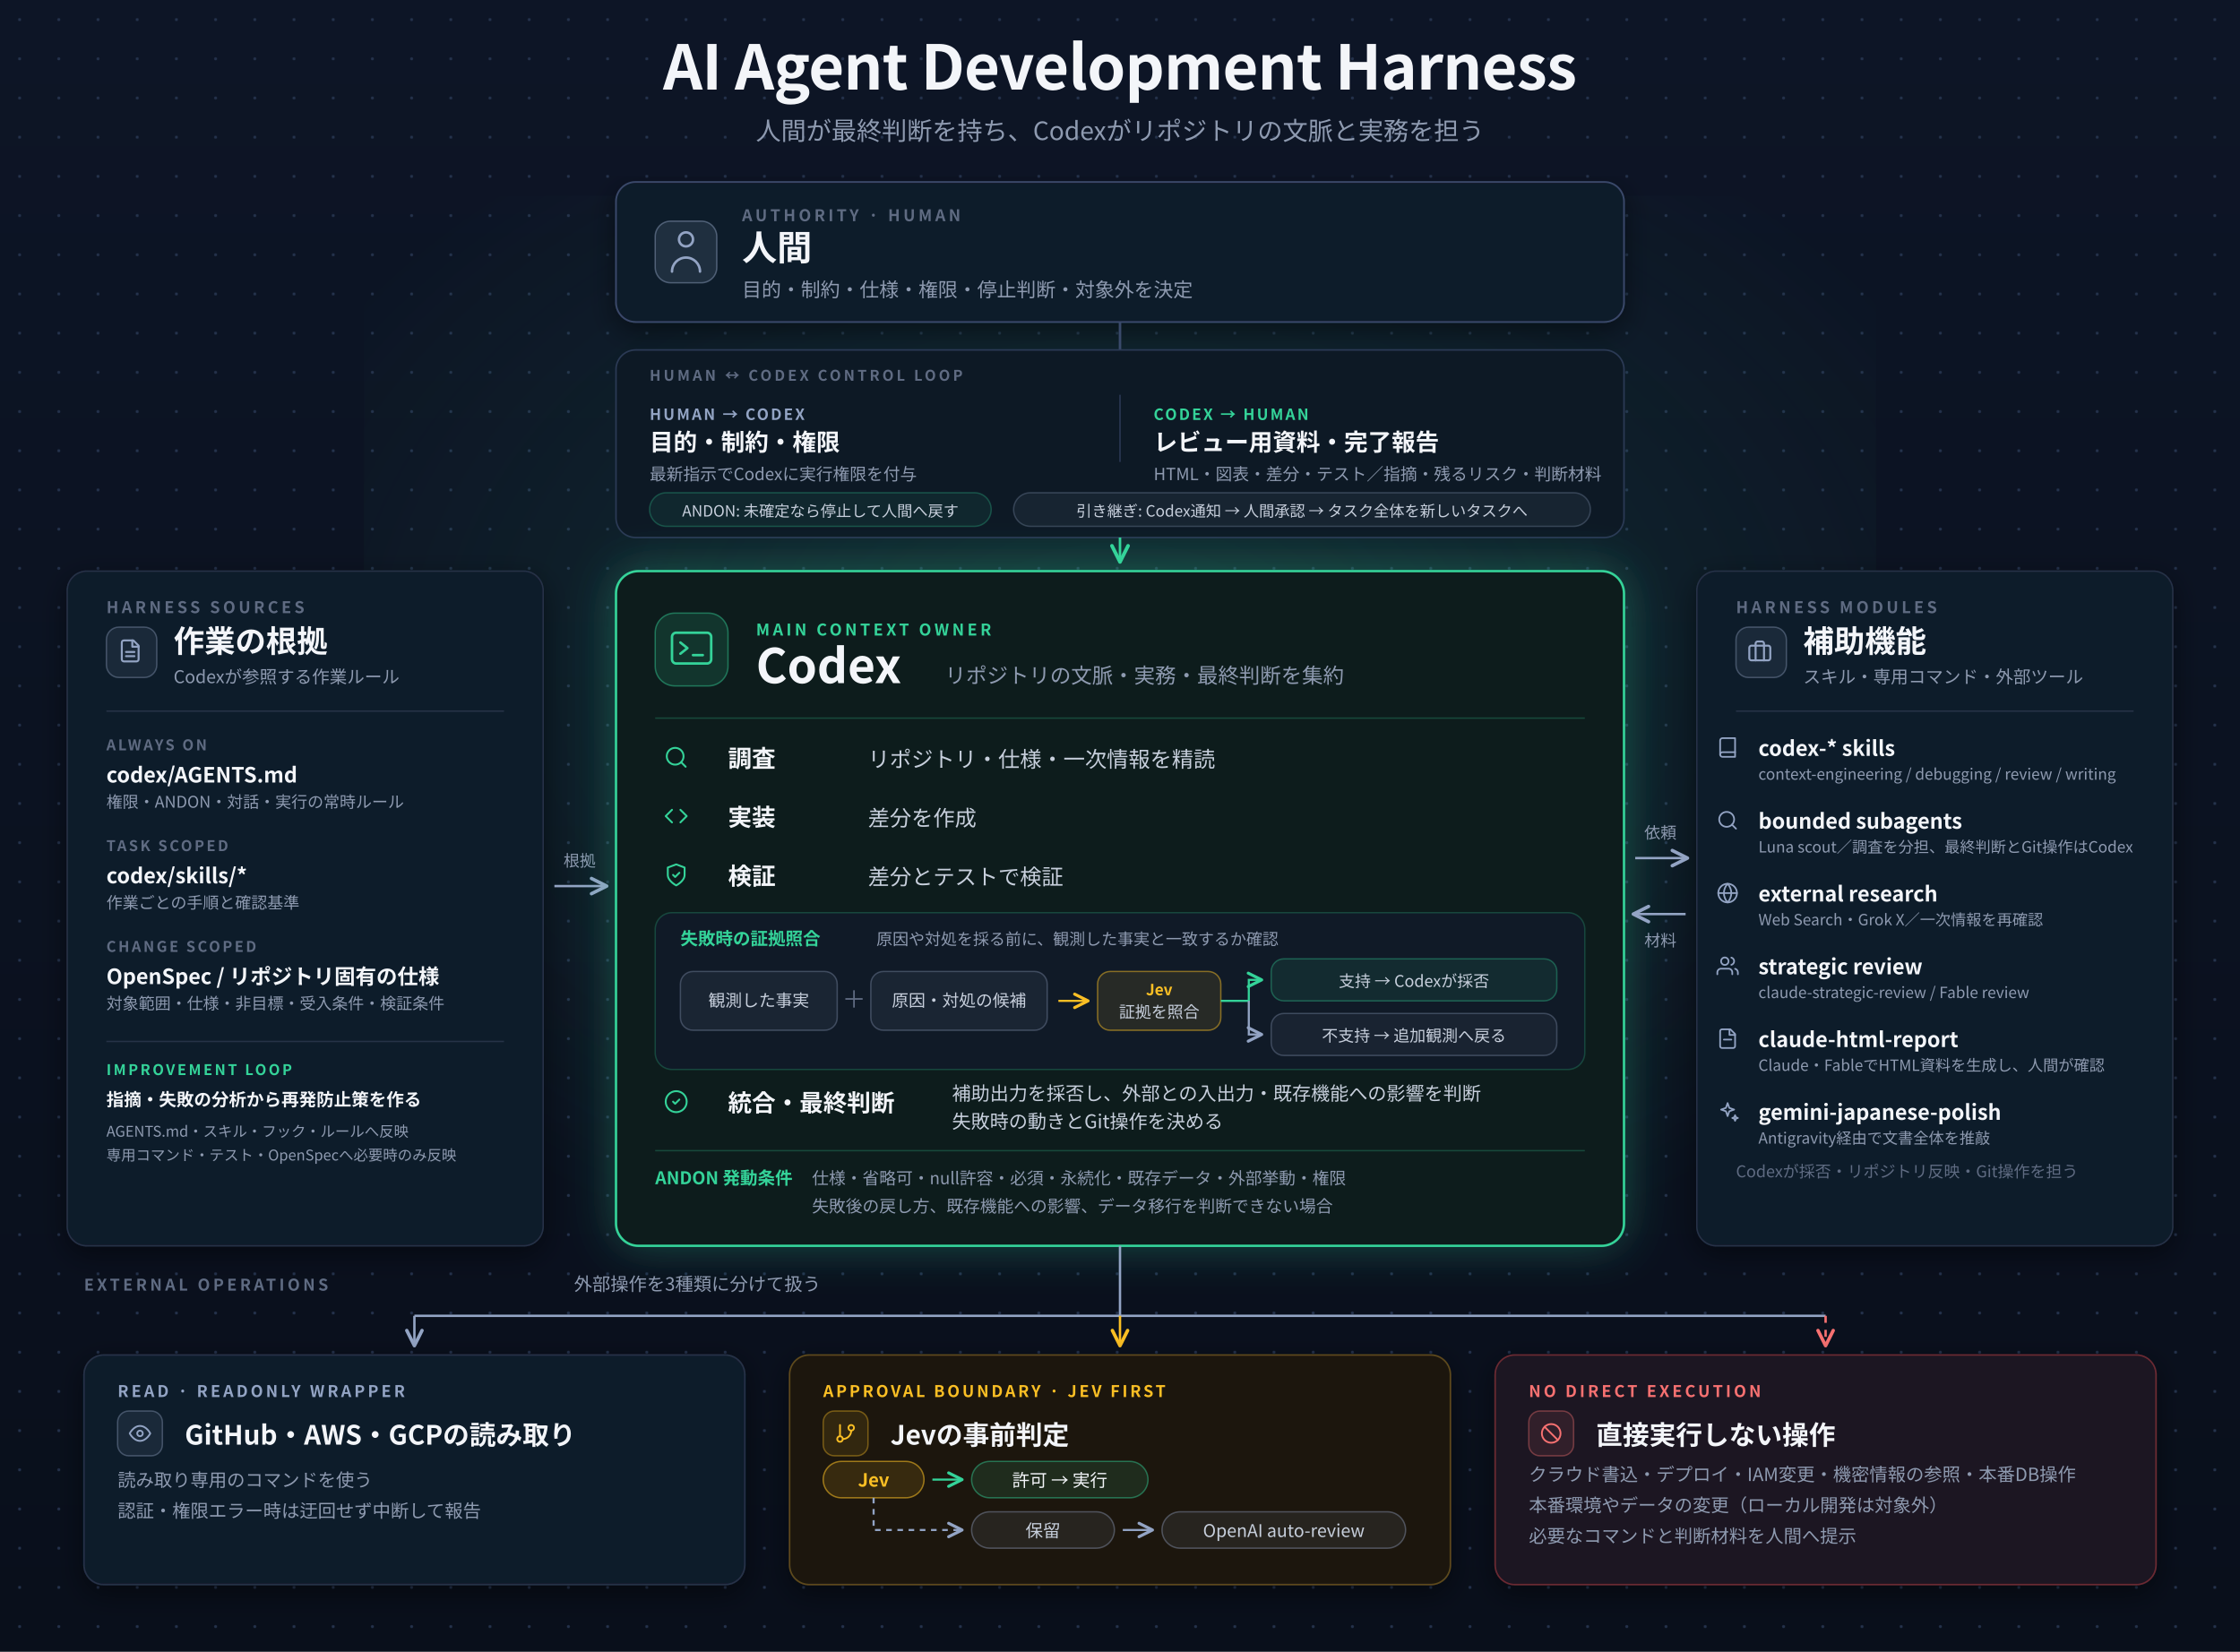
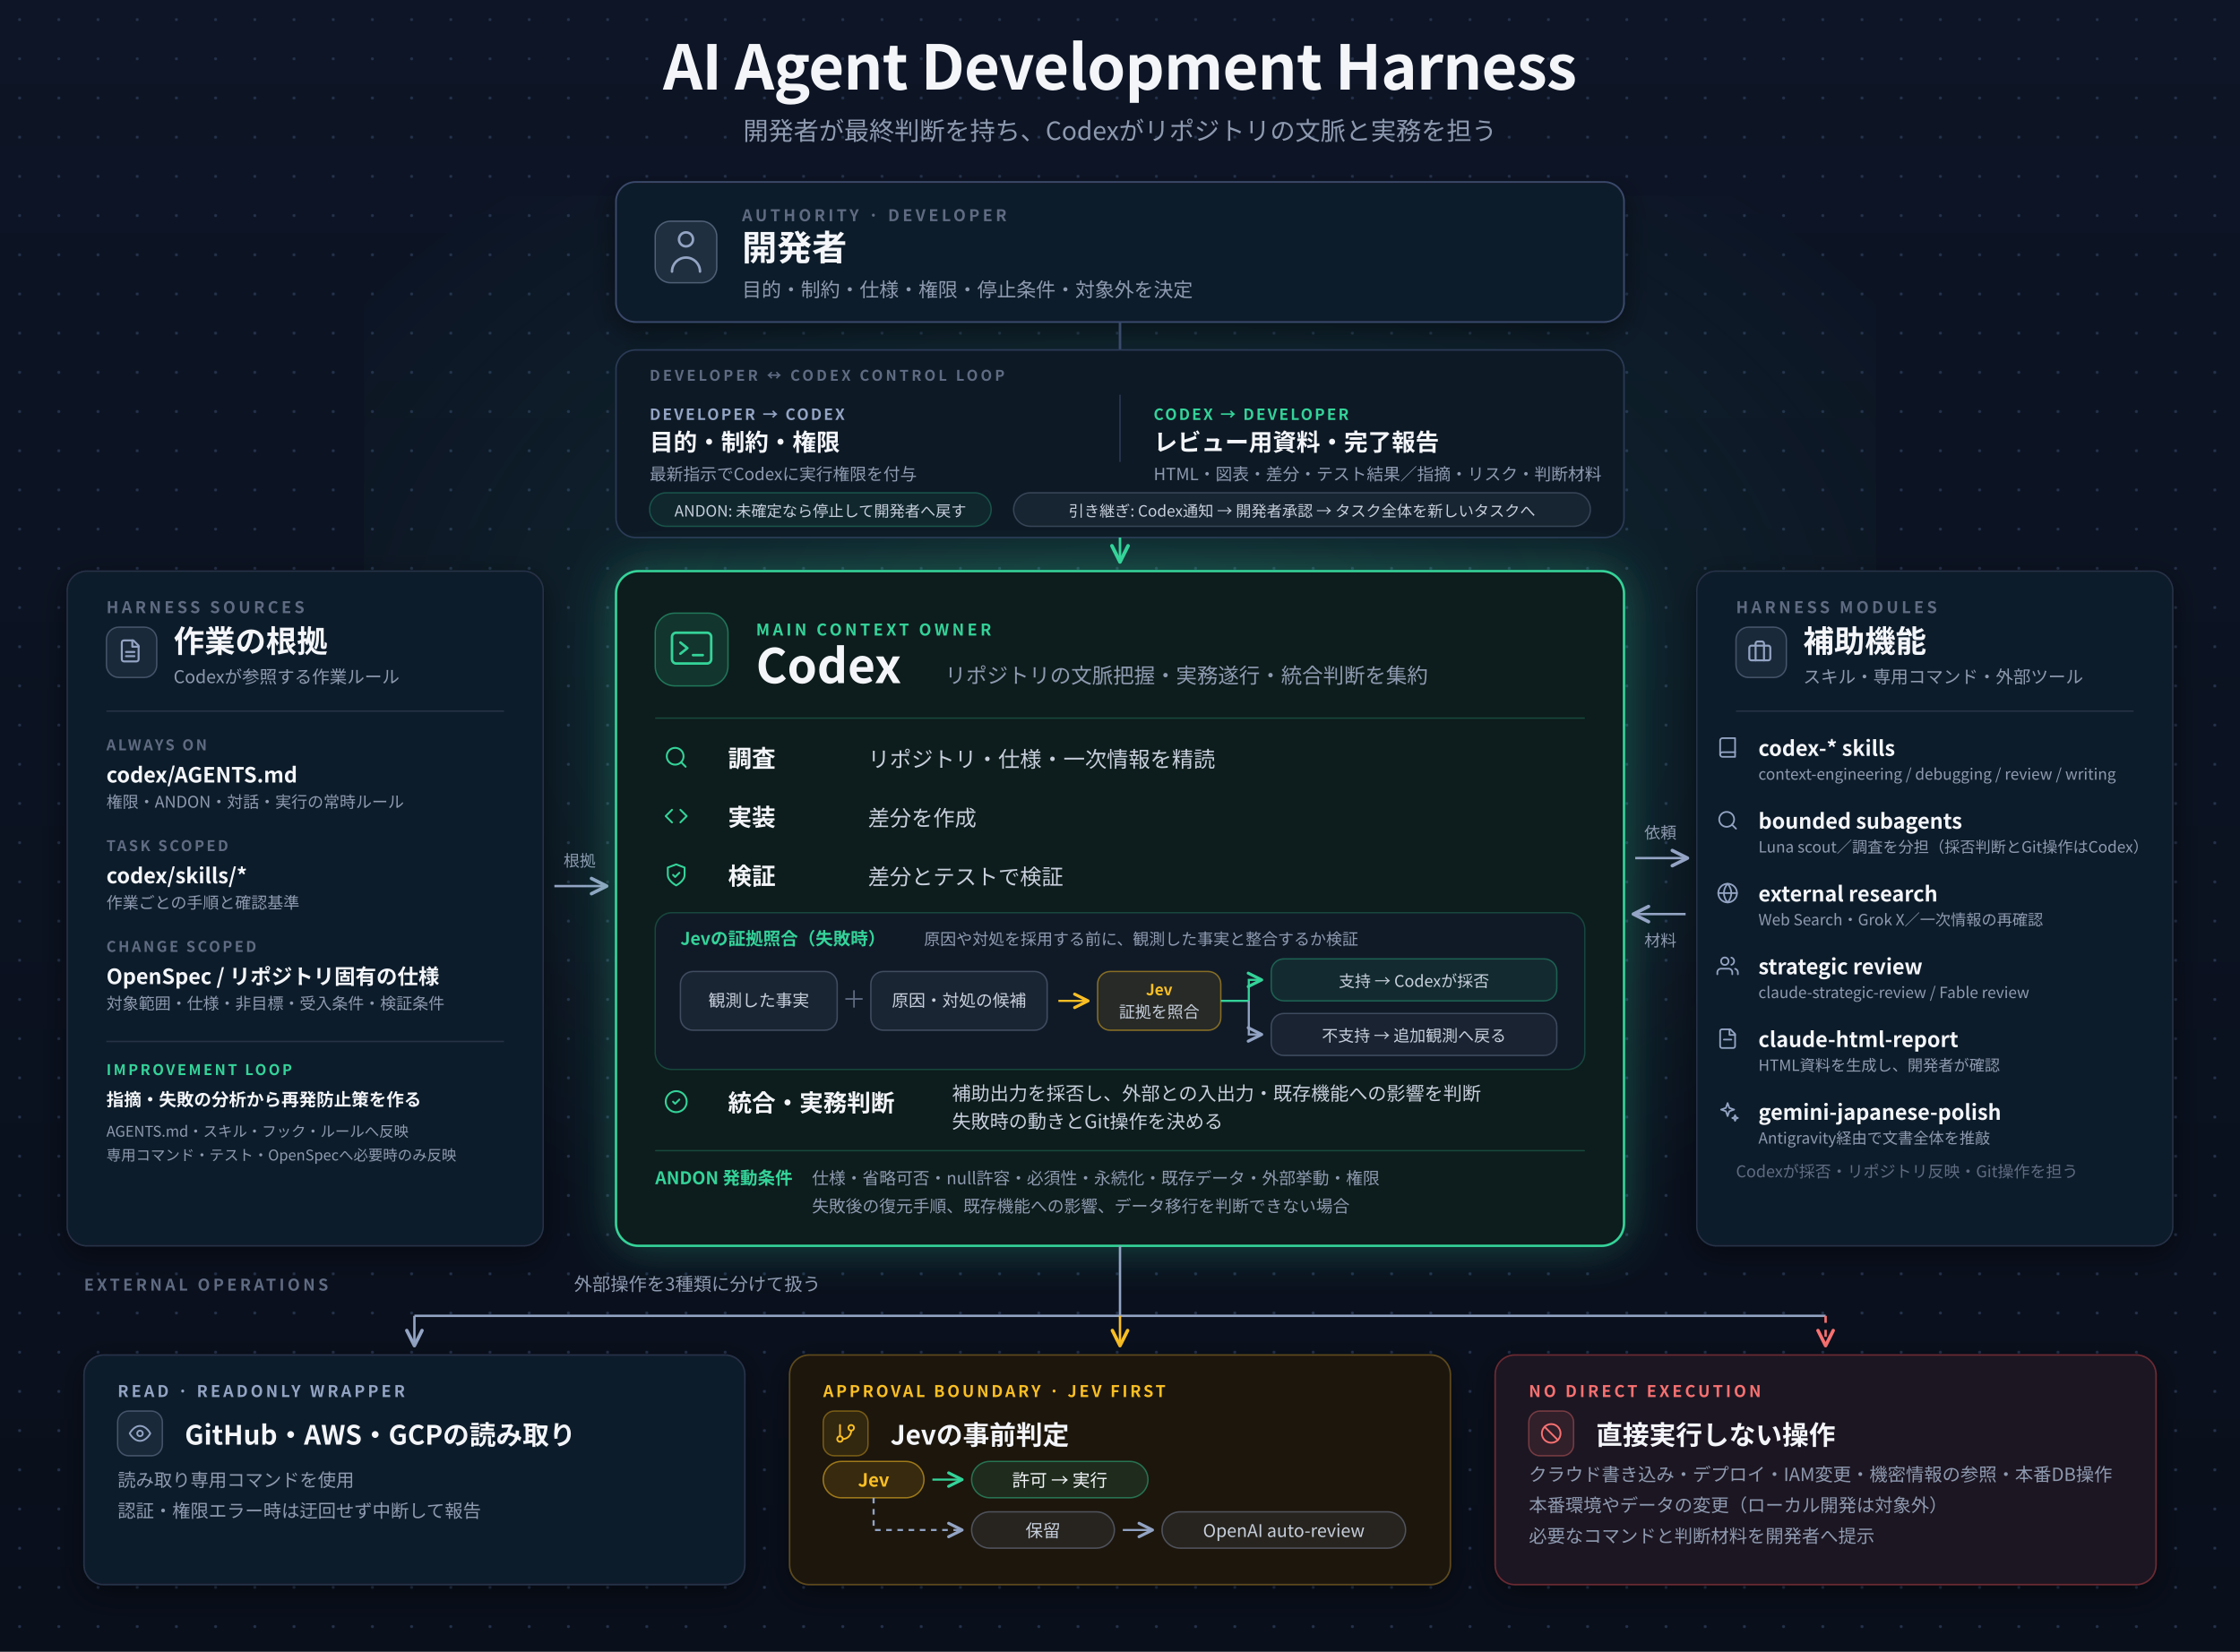
<svg xmlns="http://www.w3.org/2000/svg" viewBox="0 0 1600 1180" width="1600" height="1180" font-family="'Noto Sans JP','Noto Sans CJK JP','Hiragino Sans','Yu Gothic UI','Meiryo',sans-serif" fill="#F3F5F9">
  <defs>
    <linearGradient id="bg" x1="0" y1="0" x2="0" y2="1">
      <stop offset="0" stop-color="#0D1526" />
      <stop offset="1" stop-color="#090F1B" />
    </linearGradient>
    <pattern id="dots" width="28" height="28" patternUnits="userSpaceOnUse">
      <circle cx="14" cy="14" r="1.1" fill="#233049" />
    </pattern>
    <radialGradient id="glow" cx="0.5" cy="0.45" r="0.62">
      <stop offset="0" stop-color="#34D399" stop-opacity="0.15" />
      <stop offset="1" stop-color="#34D399" stop-opacity="0" />
    </radialGradient>
    <filter id="shadow" x="-10%" y="-10%" width="120%" height="130%">
      <feDropShadow dx="0" dy="6" stdDeviation="10" flood-color="#000" flood-opacity="0.45" />
    </filter>
    <filter id="gglow" x="-20%" y="-20%" width="140%" height="140%">
      <feDropShadow dx="0" dy="0" stdDeviation="16" flood-color="#34D399" flood-opacity="0.32" />
    </filter>
    <marker id="a-w" viewBox="0 0 10 10" refX="8" refY="5" markerWidth="8" markerHeight="8" orient="auto-start-reverse">
      <path d="M1,1 L9,5 L1,9" fill="none" stroke="#93A4C4" stroke-width="1.8" stroke-linecap="round" stroke-linejoin="round" />
    </marker>
    <marker id="a-g" viewBox="0 0 10 10" refX="8" refY="5" markerWidth="8" markerHeight="8" orient="auto-start-reverse">
      <path d="M1,1 L9,5 L1,9" fill="none" stroke="#34D399" stroke-width="1.8" stroke-linecap="round" stroke-linejoin="round" />
    </marker>
    <marker id="a-r" viewBox="0 0 10 10" refX="8" refY="5" markerWidth="8" markerHeight="8" orient="auto-start-reverse">
      <path d="M1,1 L9,5 L1,9" fill="none" stroke="#F87171" stroke-width="1.8" stroke-linecap="round" stroke-linejoin="round" />
    </marker>
    <marker id="a-y" viewBox="0 0 10 10" refX="8" refY="5" markerWidth="8" markerHeight="8" orient="auto-start-reverse">
      <path d="M1,1 L9,5 L1,9" fill="none" stroke="#FBBF24" stroke-width="1.8" stroke-linecap="round" stroke-linejoin="round" />
    </marker>
  </defs>
  <rect width="1600" height="1180" fill="url(#bg)" />
  <rect width="1600" height="1180" fill="url(#dots)" />
  <rect x="260" y="140" width="1080" height="750" fill="url(#glow)" />
  <text x="800" y="64" text-anchor="middle" font-size="44" font-weight="700" letter-spacing="-0.5">AI Agent Development Harness</text>
-   <text x="800" y="100" text-anchor="middle" font-size="18" fill="#8E9AB0">人間が最終判断を持ち、Codexがリポジトリの文脈と実務を担う</text>
+   <text x="800" y="100" text-anchor="middle" font-size="18" fill="#8E9AB0">開発者が最終判断を持ち、Codexがリポジトリの文脈と実務を担う</text>
  <rect x="440" y="130" width="720" height="100" rx="14" fill="#111A2B" stroke="#3A4A6B" stroke-width="1.2" filter="url(#shadow)" />
  <rect x="468" y="158" width="44" height="44" rx="11" fill="#93A4C4" fill-opacity="0.14" stroke="#93A4C4" stroke-opacity="0.45" />
  <circle cx="490" cy="171" r="5" fill="none" stroke="#93A4C4" stroke-width="1.8" />
  <path d="M480 194a10 10 0 0 1 20 0" fill="none" stroke="#93A4C4" stroke-width="1.8" stroke-linecap="round" />
-   <text x="530" y="158" font-size="11.5" font-weight="700" letter-spacing="2.2" fill="#5F6B82">AUTHORITY · HUMAN</text>
-   <text x="530" y="186" font-size="25" font-weight="700">人間</text>
-   <text x="530" y="212" font-size="14" fill="#8E9AB0">目的・制約・仕様・権限・停止判断・対象外を決定</text>
+   <text x="530" y="158" font-size="11.5" font-weight="700" letter-spacing="2.2" fill="#5F6B82">AUTHORITY · DEVELOPER</text>
+   <text x="530" y="186" font-size="25" font-weight="700">開発者</text>
+   <text x="530" y="212" font-size="14" fill="#8E9AB0">目的・制約・仕様・権限・停止条件・対象外を決定</text>
  <line x1="800" y1="230" x2="800" y2="250" stroke="#3A4A6B" stroke-width="1.8" />
  <rect x="440" y="250" width="720" height="134" rx="14" fill="#0D1925" stroke="#2B3A55" stroke-width="1.1" />
-   <text x="464" y="272" font-size="10.5" font-weight="700" letter-spacing="2" fill="#5F6B82">HUMAN ↔ CODEX CONTROL LOOP</text>
+   <text x="464" y="272" font-size="10.5" font-weight="700" letter-spacing="2" fill="#5F6B82">DEVELOPER ↔ CODEX CONTROL LOOP</text>
  <line x1="800" y1="282" x2="800" y2="330" stroke="#2B3A55" />
-   <text x="464" y="300" font-size="11" font-weight="700" letter-spacing="1.4" fill="#93A4C4">HUMAN → CODEX</text>
+   <text x="464" y="300" font-size="11" font-weight="700" letter-spacing="1.4" fill="#93A4C4">DEVELOPER → CODEX</text>
  <text x="464" y="322" font-size="17" font-weight="700">目的・制約・権限</text>
  <text x="464" y="343" font-size="12" fill="#8E9AB0">最新指示でCodexに実行権限を付与</text>
-   <text x="824" y="300" font-size="11" font-weight="700" letter-spacing="1.4" fill="#34D399">CODEX → HUMAN</text>
+   <text x="824" y="300" font-size="11" font-weight="700" letter-spacing="1.4" fill="#34D399">CODEX → DEVELOPER</text>
  <text x="824" y="322" font-size="17" font-weight="700">レビュー用資料・完了報告</text>
-   <text x="824" y="343" font-size="12" fill="#8E9AB0">HTML・図表・差分・テスト／指摘・残るリスク・判断材料</text>
+   <text x="824" y="343" font-size="12" fill="#8E9AB0">HTML・図表・差分・テスト結果／指摘・リスク・判断材料</text>
  <rect x="464" y="352" width="244" height="24" rx="12" fill="#34D399" fill-opacity="0.08" stroke="#34D399" stroke-opacity="0.28" />
-   <text x="586" y="369" text-anchor="middle" font-size="11" fill="#C7CFDC">ANDON: 未確定なら停止して人間へ戻す</text>
+   <text x="586" y="369" text-anchor="middle" font-size="11" fill="#C7CFDC">ANDON: 未確定なら停止して開発者へ戻す</text>
  <rect x="724" y="352" width="412" height="24" rx="12" fill="#93A4C4" fill-opacity="0.08" stroke="#93A4C4" stroke-opacity="0.28" />
-   <text x="930" y="369" text-anchor="middle" font-size="11" fill="#C7CFDC">引き継ぎ: Codex通知 → 人間承認 → タスク全体を新しいタスクへ</text>
+   <text x="930" y="369" text-anchor="middle" font-size="11" fill="#C7CFDC">引き継ぎ: Codex通知 → 開発者承認 → タスク全体を新しいタスクへ</text>
  <line x1="800" y1="384" x2="800" y2="400" stroke="#34D399" stroke-width="1.8" marker-end="url(#a-g)" />
  <rect x="48" y="408" width="340" height="482" rx="14" fill="#111A2B" stroke="#263247" filter="url(#shadow)" />
  <text x="76" y="438" font-size="11.5" font-weight="700" letter-spacing="2.2" fill="#5F6B82">HARNESS SOURCES</text>
  <rect x="76" y="448" width="36" height="36" rx="9" fill="#93A4C4" fill-opacity="0.10" stroke="#93A4C4" stroke-opacity="0.38" />
  <g transform="translate(84,456) scale(0.75)" fill="none" stroke="#93A4C4" stroke-width="1.9" stroke-linecap="round" stroke-linejoin="round">
    <path d="M15 2H6a2 2 0 0 0-2 2v16a2 2 0 0 0 2 2h12a2 2 0 0 0 2-2V7z" />
    <polyline points="14 2 14 8 20 8" />
    <line x1="16" y1="13" x2="8" y2="13" />
    <line x1="16" y1="17" x2="8" y2="17" />
  </g>
  <text x="124" y="466" font-size="22" font-weight="700">作業の根拠</text>
  <text x="124" y="488" font-size="12.5" fill="#8E9AB0">Codexが参照する作業ルール</text>
  <line x1="76" y1="508" x2="360" y2="508" stroke="#263247" />
  <text x="76" y="536" font-size="10.5" font-weight="700" letter-spacing="1.6" fill="#5F6B82">ALWAYS ON</text>
  <text x="76" y="559" font-size="15" font-weight="700">codex/AGENTS.md</text>
  <text x="76" y="577" font-size="11.5" fill="#8E9AB0">権限・ANDON・対話・実行の常時ルール</text>
  <text x="76" y="608" font-size="10.5" font-weight="700" letter-spacing="1.6" fill="#5F6B82">TASK SCOPED</text>
  <text x="76" y="631" font-size="15" font-weight="700">codex/skills/*</text>
  <text x="76" y="649" font-size="11.5" fill="#8E9AB0">作業ごとの手順と確認基準</text>
  <text x="76" y="680" font-size="10.5" font-weight="700" letter-spacing="1.6" fill="#5F6B82">CHANGE SCOPED</text>
  <text x="76" y="703" font-size="15" font-weight="700">OpenSpec / リポジトリ固有の仕様</text>
  <text x="76" y="721" font-size="11.5" fill="#8E9AB0">対象範囲・仕様・非目標・受入条件・検証条件</text>
  <line x1="76" y1="744" x2="360" y2="744" stroke="#263247" />
  <text x="76" y="768" font-size="10.5" font-weight="700" letter-spacing="1.6" fill="#34D399">IMPROVEMENT LOOP</text>
  <text x="76" y="790" font-size="12.5" font-weight="700">指摘・失敗の分析から再発防止策を作る</text>
  <text x="76" y="812" font-size="10.5" fill="#8E9AB0">AGENTS.md・スキル・フック・ルールへ反映</text>
  <text x="76" y="829" font-size="10.5" fill="#8E9AB0">専用コマンド・テスト・OpenSpecへ必要時のみ反映</text>
  <line x1="396" y1="633" x2="432" y2="633" stroke="#93A4C4" stroke-width="1.7" marker-end="url(#a-w)" />
  <text x="414" y="619" text-anchor="middle" font-size="11.5" fill="#8E9AB0">根拠</text>
  <rect x="440" y="408" width="720" height="482" rx="16" fill="#0E1F1C" stroke="#34D399" stroke-width="1.7" filter="url(#gglow)" />
  <rect x="468" y="438" width="52" height="52" rx="14" fill="#34D399" fill-opacity="0.14" stroke="#34D399" stroke-opacity="0.45" />
  <rect x="480" y="452" width="28" height="22" rx="3" fill="none" stroke="#34D399" stroke-width="1.8" />
  <path d="M486 459l5 4-5 4M495 468h7" fill="none" stroke="#34D399" stroke-width="1.8" stroke-linecap="round" stroke-linejoin="round" />
  <text x="540" y="454" font-size="11.5" font-weight="700" letter-spacing="2.2" fill="#34D399">MAIN CONTEXT OWNER</text>
  <text x="540" y="488" font-size="34" font-weight="700">Codex</text>
-   <text x="675" y="488" font-size="15" fill="#8E9AB0">リポジトリの文脈・実務・最終判断を集約</text>
+   <text x="675" y="488" font-size="15" fill="#8E9AB0">リポジトリの文脈把握・実務遂行・統合判断を集約</text>
  <line x1="468" y1="513" x2="1132" y2="513" stroke="#34D399" stroke-opacity="0.25" />
  <g transform="translate(474,532) scale(0.75)" fill="none" stroke="#34D399" stroke-width="1.8" stroke-linecap="round" stroke-linejoin="round">
    <circle cx="11" cy="11" r="8" />
    <line x1="21" y1="21" x2="16.65" y2="16.65" />
  </g>
  <text x="520" y="548" font-size="17" font-weight="700">調査</text>
  <text x="620" y="548" font-size="15.5" fill="#C7CFDC">リポジトリ・仕様・一次情報を精読</text>
  <g transform="translate(474,574) scale(0.75)" fill="none" stroke="#34D399" stroke-width="1.8" stroke-linecap="round" stroke-linejoin="round">
    <polyline points="16 18 22 12 16 6" />
    <polyline points="8 6 2 12 8 18" />
  </g>
  <text x="520" y="590" font-size="17" font-weight="700">実装</text>
  <text x="620" y="590" font-size="15.5" fill="#C7CFDC">差分を作成</text>
  <g transform="translate(474,616) scale(0.75)" fill="none" stroke="#34D399" stroke-width="1.8" stroke-linecap="round" stroke-linejoin="round">
    <path d="M12 22s8-4 8-10V5l-8-3-8 3v7c0 6 8 10 8 10z" />
    <path d="m9 12 2 2 4-4" />
  </g>
  <text x="520" y="632" font-size="17" font-weight="700">検証</text>
  <text x="620" y="632" font-size="15.5" fill="#C7CFDC">差分とテストで検証</text>
  <rect x="468" y="652" width="664" height="112" rx="12" fill="#111A2B" fill-opacity="0.72" stroke="#34D399" stroke-opacity="0.24" />
-   <text x="486" y="675" font-size="12.5" font-weight="700" fill="#34D399">失敗時の証拠照合</text>
-   <text x="626" y="675" font-size="11.5" fill="#8E9AB0">原因や対処を採る前に、観測した事実と一致するか確認</text>
+   <text x="486" y="675" font-size="12.5" font-weight="700" fill="#34D399">Jevの証拠照合（失敗時）</text>
+   <text x="660" y="675" font-size="11.5" fill="#8E9AB0">原因や対処を採用する前に、観測した事実と整合するか検証</text>
  <rect x="486" y="694" width="112" height="42" rx="9" fill="#93A4C4" fill-opacity="0.08" stroke="#93A4C4" stroke-opacity="0.34" />
  <text x="542" y="719" text-anchor="middle" font-size="12" fill="#C7CFDC">観測した事実</text>
  <text x="610" y="720" text-anchor="middle" font-size="17" fill="#5F6B82">＋</text>
  <rect x="622" y="694" width="126" height="42" rx="9" fill="#93A4C4" fill-opacity="0.08" stroke="#93A4C4" stroke-opacity="0.34" />
  <text x="685" y="719" text-anchor="middle" font-size="12" fill="#C7CFDC">原因・対処の候補</text>
  <line x1="756" y1="715" x2="776" y2="715" stroke="#FBBF24" stroke-width="1.5" marker-end="url(#a-y)" />
  <rect x="784" y="694" width="88" height="42" rx="9" fill="#FBBF24" fill-opacity="0.10" stroke="#FBBF24" stroke-opacity="0.48" />
  <text x="828" y="711" text-anchor="middle" font-size="11" font-weight="700" fill="#FBBF24">Jev</text>
  <text x="828" y="727" text-anchor="middle" font-size="11.5" fill="#C7CFDC">証拠を照合</text>
  <path d="M872 715 H892 V700 H900" fill="none" stroke="#34D399" stroke-width="1.5" marker-end="url(#a-g)" />
  <path d="M892 715 V739 H900" fill="none" stroke="#93A4C4" stroke-width="1.5" marker-end="url(#a-w)" />
  <rect x="908" y="685" width="204" height="30" rx="9" fill="#34D399" fill-opacity="0.09" stroke="#34D399" stroke-opacity="0.35" />
  <text x="1010" y="705" text-anchor="middle" font-size="11.5" fill="#C7CFDC">支持 → Codexが採否</text>
  <rect x="908" y="724" width="204" height="30" rx="9" fill="#93A4C4" fill-opacity="0.07" stroke="#93A4C4" stroke-opacity="0.32" />
  <text x="1010" y="744" text-anchor="middle" font-size="11.5" fill="#C7CFDC">不支持 → 追加観測へ戻る</text>
  <g transform="translate(474,778) scale(0.75)" fill="none" stroke="#34D399" stroke-width="1.8" stroke-linecap="round" stroke-linejoin="round">
    <circle cx="12" cy="12" r="10" />
    <path d="m9 12 2 2 4-4" />
  </g>
-   <text x="520" y="794" font-size="17" font-weight="700">統合・最終判断</text>
+   <text x="520" y="794" font-size="17" font-weight="700">統合・実務判断</text>
  <text x="680" y="786" font-size="13.5" fill="#C7CFDC">補助出力を採否し、外部との入出力・既存機能への影響を判断</text>
  <text x="680" y="806" font-size="13.5" fill="#C7CFDC">失敗時の動きとGit操作を決める</text>
  <line x1="468" y1="822" x2="1132" y2="822" stroke="#34D399" stroke-opacity="0.25" />
  <text x="468" y="846" font-size="12.5" font-weight="700" fill="#34D399">ANDON 発動条件</text>
-   <text x="580" y="846" font-size="12" fill="#8E9AB0">仕様・省略可・null許容・必須・永続化・既存データ・外部挙動・権限</text>
-   <text x="580" y="866" font-size="12" fill="#8E9AB0">失敗後の戻し方、既存機能への影響、データ移行を判断できない場合</text>
+   <text x="580" y="846" font-size="12" fill="#8E9AB0">仕様・省略可否・null許容・必須性・永続化・既存データ・外部挙動・権限</text>
+   <text x="580" y="866" font-size="12" fill="#8E9AB0">失敗後の復元手順、既存機能への影響、データ移行を判断できない場合</text>
  <rect x="1212" y="408" width="340" height="482" rx="14" fill="#111A2B" stroke="#263247" filter="url(#shadow)" />
  <text x="1240" y="438" font-size="11.5" font-weight="700" letter-spacing="2.2" fill="#5F6B82">HARNESS MODULES</text>
  <rect x="1240" y="448" width="36" height="36" rx="9" fill="#93A4C4" fill-opacity="0.10" stroke="#93A4C4" stroke-opacity="0.38" />
  <g transform="translate(1248,456) scale(0.75)" fill="none" stroke="#93A4C4" stroke-width="1.9" stroke-linecap="round" stroke-linejoin="round">
    <rect x="2" y="7" width="20" height="14" rx="2" />
    <path d="M16 21V5a2 2 0 0 0-2-2h-4a2 2 0 0 0-2 2v16" />
  </g>
  <text x="1288" y="466" font-size="22" font-weight="700">補助機能</text>
  <text x="1288" y="488" font-size="12.5" fill="#8E9AB0">スキル・専用コマンド・外部ツール</text>
  <line x1="1240" y1="508" x2="1524" y2="508" stroke="#263247" />
  <g transform="translate(1226,526) scale(0.667)" fill="none" stroke="#93A4C4" stroke-width="1.8" stroke-linecap="round" stroke-linejoin="round">
    <path d="M4 19.5A2.5 2.5 0 0 1 6.5 17H20" />
    <path d="M6.5 2H20v20H6.5A2.5 2.5 0 0 1 4 19.5v-15A2.5 2.5 0 0 1 6.5 2z" />
  </g>
  <text x="1256" y="540" font-size="15" font-weight="700">codex-* skills</text>
  <text x="1256" y="557" font-size="11" fill="#8E9AB0">context-engineering / debugging / review / writing</text>
  <g transform="translate(1226,578) scale(0.667)" fill="none" stroke="#93A4C4" stroke-width="1.8" stroke-linecap="round" stroke-linejoin="round">
    <circle cx="11" cy="11" r="8" />
    <line x1="21" y1="21" x2="16.65" y2="16.65" />
  </g>
  <text x="1256" y="592" font-size="15" font-weight="700">bounded subagents</text>
-   <text x="1256" y="609" font-size="11" fill="#8E9AB0">Luna scout／調査を分担、最終判断とGit操作はCodex</text>
+   <text x="1256" y="609" font-size="11" fill="#8E9AB0">Luna scout／調査を分担（採否判断とGit操作はCodex）</text>
  <g transform="translate(1226,630) scale(0.667)" fill="none" stroke="#93A4C4" stroke-width="1.8" stroke-linecap="round" stroke-linejoin="round">
    <circle cx="12" cy="12" r="10" />
    <line x1="2" y1="12" x2="22" y2="12" />
    <path d="M12 2a15.3 15.3 0 0 1 4 10 15.3 15.3 0 0 1-4 10 15.3 15.3 0 0 1-4-10 15.3 15.3 0 0 1 4-10z" />
  </g>
  <text x="1256" y="644" font-size="15" font-weight="700">external research</text>
-   <text x="1256" y="661" font-size="11" fill="#8E9AB0">Web Search・Grok X／一次情報を再確認</text>
+   <text x="1256" y="661" font-size="11" fill="#8E9AB0">Web Search・Grok X／一次情報の再確認</text>
  <g transform="translate(1226,682) scale(0.667)" fill="none" stroke="#93A4C4" stroke-width="1.8" stroke-linecap="round" stroke-linejoin="round">
    <path d="M17 21v-2a4 4 0 0 0-4-4H5a4 4 0 0 0-4 4v2" />
    <circle cx="9" cy="7" r="4" />
    <path d="M23 21v-2a4 4 0 0 0-3-3.87" />
    <path d="M16 3.13a4 4 0 0 1 0 7.75" />
  </g>
  <text x="1256" y="696" font-size="15" font-weight="700">strategic review</text>
  <text x="1256" y="713" font-size="11" fill="#8E9AB0">claude-strategic-review / Fable review</text>
  <g transform="translate(1226,734) scale(0.667)" fill="none" stroke="#93A4C4" stroke-width="1.8" stroke-linecap="round" stroke-linejoin="round">
    <path d="M15 2H6a2 2 0 0 0-2 2v16a2 2 0 0 0 2 2h12a2 2 0 0 0 2-2V7z" />
    <polyline points="14 2 14 8 20 8" />
    <line x1="16" y1="13" x2="8" y2="13" />
  </g>
  <text x="1256" y="748" font-size="15" font-weight="700">claude-html-report</text>
-   <text x="1256" y="765" font-size="11" fill="#8E9AB0">Claude・FableでHTML資料を生成し、人間が確認</text>
+   <text x="1256" y="765" font-size="11" fill="#8E9AB0">HTML資料を生成し、開発者が確認</text>
  <g transform="translate(1226,786) scale(0.667)" fill="none" stroke="#93A4C4" stroke-width="1.8" stroke-linecap="round" stroke-linejoin="round">
    <path d="m12 3 1.8 5.2L19 10l-5.2 1.8L12 17l-1.8-5.2L5 10l5.2-1.8z" />
    <path d="m20 16 .8 2.2L23 19l-2.2.8L20 22l-.8-2.2L17 19l2.2-.8z" />
  </g>
  <text x="1256" y="800" font-size="15" font-weight="700">gemini-japanese-polish</text>
  <text x="1256" y="817" font-size="11" fill="#8E9AB0">Antigravity経由で文書全体を推敲</text>
  <line x1="1168" y1="613" x2="1204" y2="613" stroke="#93A4C4" stroke-width="1.7" marker-end="url(#a-w)" />
  <text x="1186" y="599" text-anchor="middle" font-size="11.5" fill="#8E9AB0">依頼</text>
  <line x1="1204" y1="653" x2="1168" y2="653" stroke="#93A4C4" stroke-width="1.7" marker-end="url(#a-w)" />
  <text x="1186" y="676" text-anchor="middle" font-size="11.5" fill="#8E9AB0">材料</text>
  <text x="1240" y="841" font-size="11.5" fill="#5F6B82">Codexが採否・リポジトリ反映・Git操作を担う</text>
  <text x="60" y="922" font-size="11.5" font-weight="700" letter-spacing="2.2" fill="#5F6B82">EXTERNAL OPERATIONS</text>
  <text x="410" y="922" font-size="13" fill="#8E9AB0">外部操作を3種類に分けて扱う</text>
  <line x1="800" y1="890" x2="800" y2="940" stroke="#93A4C4" stroke-width="1.7" />
  <line x1="296" y1="940" x2="1304" y2="940" stroke="#93A4C4" stroke-width="1.7" />
  <line x1="296" y1="940" x2="296" y2="960" stroke="#93A4C4" stroke-width="1.7" marker-end="url(#a-w)" />
  <line x1="800" y1="940" x2="800" y2="960" stroke="#FBBF24" stroke-width="1.7" marker-end="url(#a-y)" />
  <line x1="1304" y1="940" x2="1304" y2="960" stroke="#F87171" stroke-width="1.7" stroke-dasharray="5 5" marker-end="url(#a-r)" />
  <rect x="60" y="968" width="472" height="164" rx="14" fill="#111A2B" stroke="#263247" stroke-width="1.1" filter="url(#shadow)" />
  <text x="84" y="998" font-size="11.5" font-weight="700" letter-spacing="2" fill="#93A4C4">READ · READONLY WRAPPER</text>
  <rect x="84" y="1008" width="32" height="32" rx="8" fill="#93A4C4" fill-opacity="0.10" stroke="#93A4C4" stroke-opacity="0.38" />
  <g transform="translate(92,1016) scale(0.667)" fill="none" stroke="#93A4C4" stroke-width="1.9" stroke-linecap="round" stroke-linejoin="round">
    <path d="M1 12s4-8 11-8 11 8 11 8-4 8-11 8-11-8-11-8z" />
    <circle cx="12" cy="12" r="3" />
  </g>
  <text x="132" y="1032" font-size="19" font-weight="700">GitHub・AWS・GCPの読み取り</text>
-   <text x="84" y="1062" font-size="13" fill="#8E9AB0">読み取り専用のコマンドを使う</text>
+   <text x="84" y="1062" font-size="13" fill="#8E9AB0">読み取り専用コマンドを使用</text>
  <text x="84" y="1084" font-size="13" fill="#8E9AB0">認証・権限エラー時は迂回せず中断して報告</text>
  <rect x="564" y="968" width="472" height="164" rx="14" fill="#1A1710" stroke="#5E4A1B" stroke-width="1.1" filter="url(#shadow)" />
  <text x="588" y="998" font-size="11.5" font-weight="700" letter-spacing="1.8" fill="#FBBF24">APPROVAL BOUNDARY · JEV FIRST</text>
  <rect x="588" y="1008" width="32" height="32" rx="8" fill="#FBBF24" fill-opacity="0.10" stroke="#FBBF24" stroke-opacity="0.38" />
  <g transform="translate(596,1016) scale(0.667)" fill="none" stroke="#FBBF24" stroke-width="1.9" stroke-linecap="round" stroke-linejoin="round">
    <line x1="6" y1="3" x2="6" y2="15" />
    <circle cx="18" cy="6" r="3" />
    <circle cx="6" cy="18" r="3" />
    <path d="M18 9a9 9 0 0 1-9 9" />
  </g>
  <text x="636" y="1032" font-size="19" font-weight="700">Jevの事前判定</text>
  <rect x="588" y="1044" width="72" height="26" rx="13" fill="#FBBF24" fill-opacity="0.12" stroke="#FBBF24" stroke-opacity="0.55" />
  <text x="624" y="1062" text-anchor="middle" font-size="13" font-weight="700" fill="#FBBF24">Jev</text>
  <line x1="666" y1="1057" x2="686" y2="1057" stroke="#34D399" stroke-width="1.5" marker-end="url(#a-g)" />
  <rect x="694" y="1044" width="126" height="26" rx="13" fill="#34D399" fill-opacity="0.12" stroke="#34D399" stroke-opacity="0.45" />
  <text x="757" y="1062" text-anchor="middle" font-size="12.5">許可 → 実行</text>
  <path d="M624 1070 V1093 H686" fill="none" stroke="#93A4C4" stroke-width="1.5" stroke-dasharray="4 4" marker-end="url(#a-w)" />
  <rect x="694" y="1080" width="102" height="26" rx="13" fill="#93A4C4" fill-opacity="0.10" stroke="#93A4C4" stroke-opacity="0.4" />
  <text x="745" y="1098" text-anchor="middle" font-size="12.5" fill="#C7CFDC">保留</text>
  <line x1="802" y1="1093" x2="822" y2="1093" stroke="#93A4C4" stroke-width="1.5" marker-end="url(#a-w)" />
  <rect x="830" y="1080" width="174" height="26" rx="13" fill="#93A4C4" fill-opacity="0.10" stroke="#93A4C4" stroke-opacity="0.4" />
  <text x="917" y="1098" text-anchor="middle" font-size="12.5" fill="#C7CFDC">OpenAI auto-review</text>
  <rect x="1068" y="968" width="472" height="164" rx="14" fill="#1A1220" stroke="#6B2A33" stroke-width="1.1" filter="url(#shadow)" />
  <text x="1092" y="998" font-size="11.5" font-weight="700" letter-spacing="2" fill="#F87171">NO DIRECT EXECUTION</text>
  <rect x="1092" y="1008" width="32" height="32" rx="8" fill="#F87171" fill-opacity="0.10" stroke="#F87171" stroke-opacity="0.38" />
  <g transform="translate(1100,1016) scale(0.667)" fill="none" stroke="#F87171" stroke-width="1.9" stroke-linecap="round" stroke-linejoin="round">
    <circle cx="12" cy="12" r="10" />
    <line x1="4.93" y1="4.93" x2="19.07" y2="19.07" />
  </g>
  <text x="1140" y="1032" font-size="19" font-weight="700">直接実行しない操作</text>
-   <text x="1092" y="1058" font-size="13" fill="#8E9AB0">クラウド書込・デプロイ・IAM変更・機密情報の参照・本番DB操作</text>
+   <text x="1092" y="1058" font-size="13" fill="#8E9AB0">クラウド書き込み・デプロイ・IAM変更・機密情報の参照・本番DB操作</text>
  <text x="1092" y="1080" font-size="13" fill="#8E9AB0">本番環境やデータの変更（ローカル開発は対象外）</text>
-   <text x="1092" y="1102" font-size="13" fill="#8E9AB0">必要なコマンドと判断材料を人間へ提示</text>
+   <text x="1092" y="1102" font-size="13" fill="#8E9AB0">必要なコマンドと判断材料を開発者へ提示</text>
</svg>
